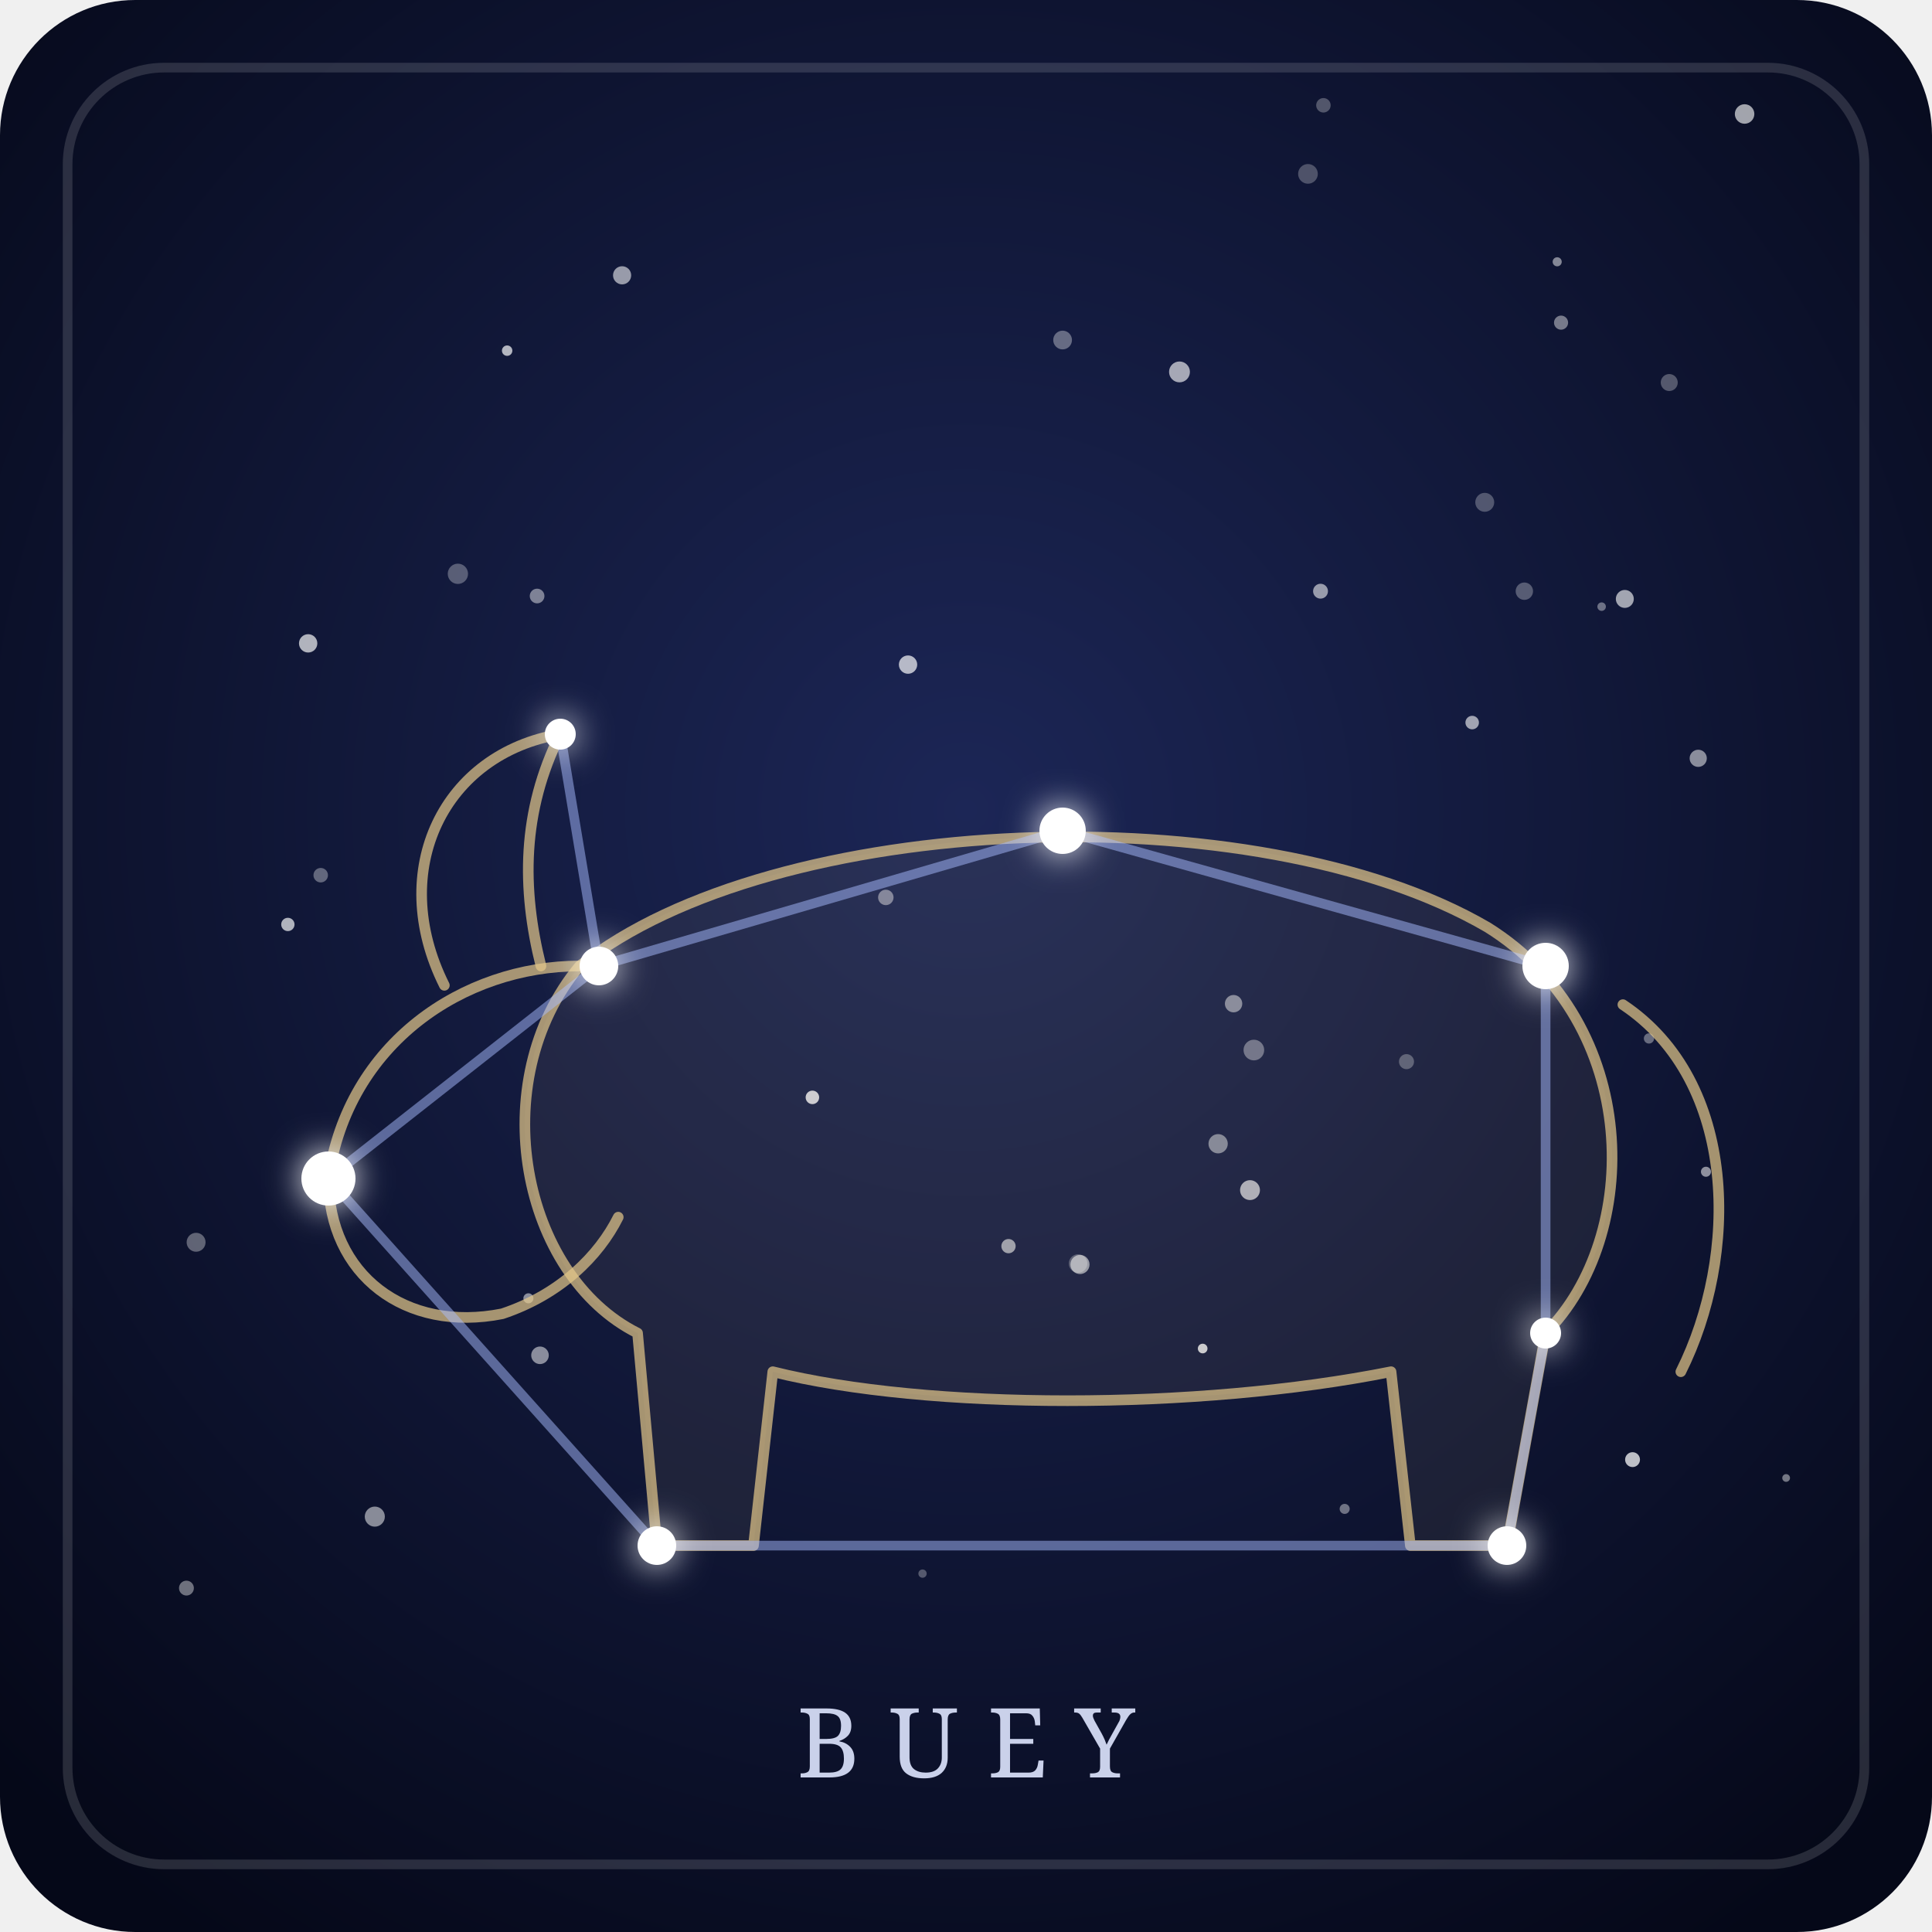
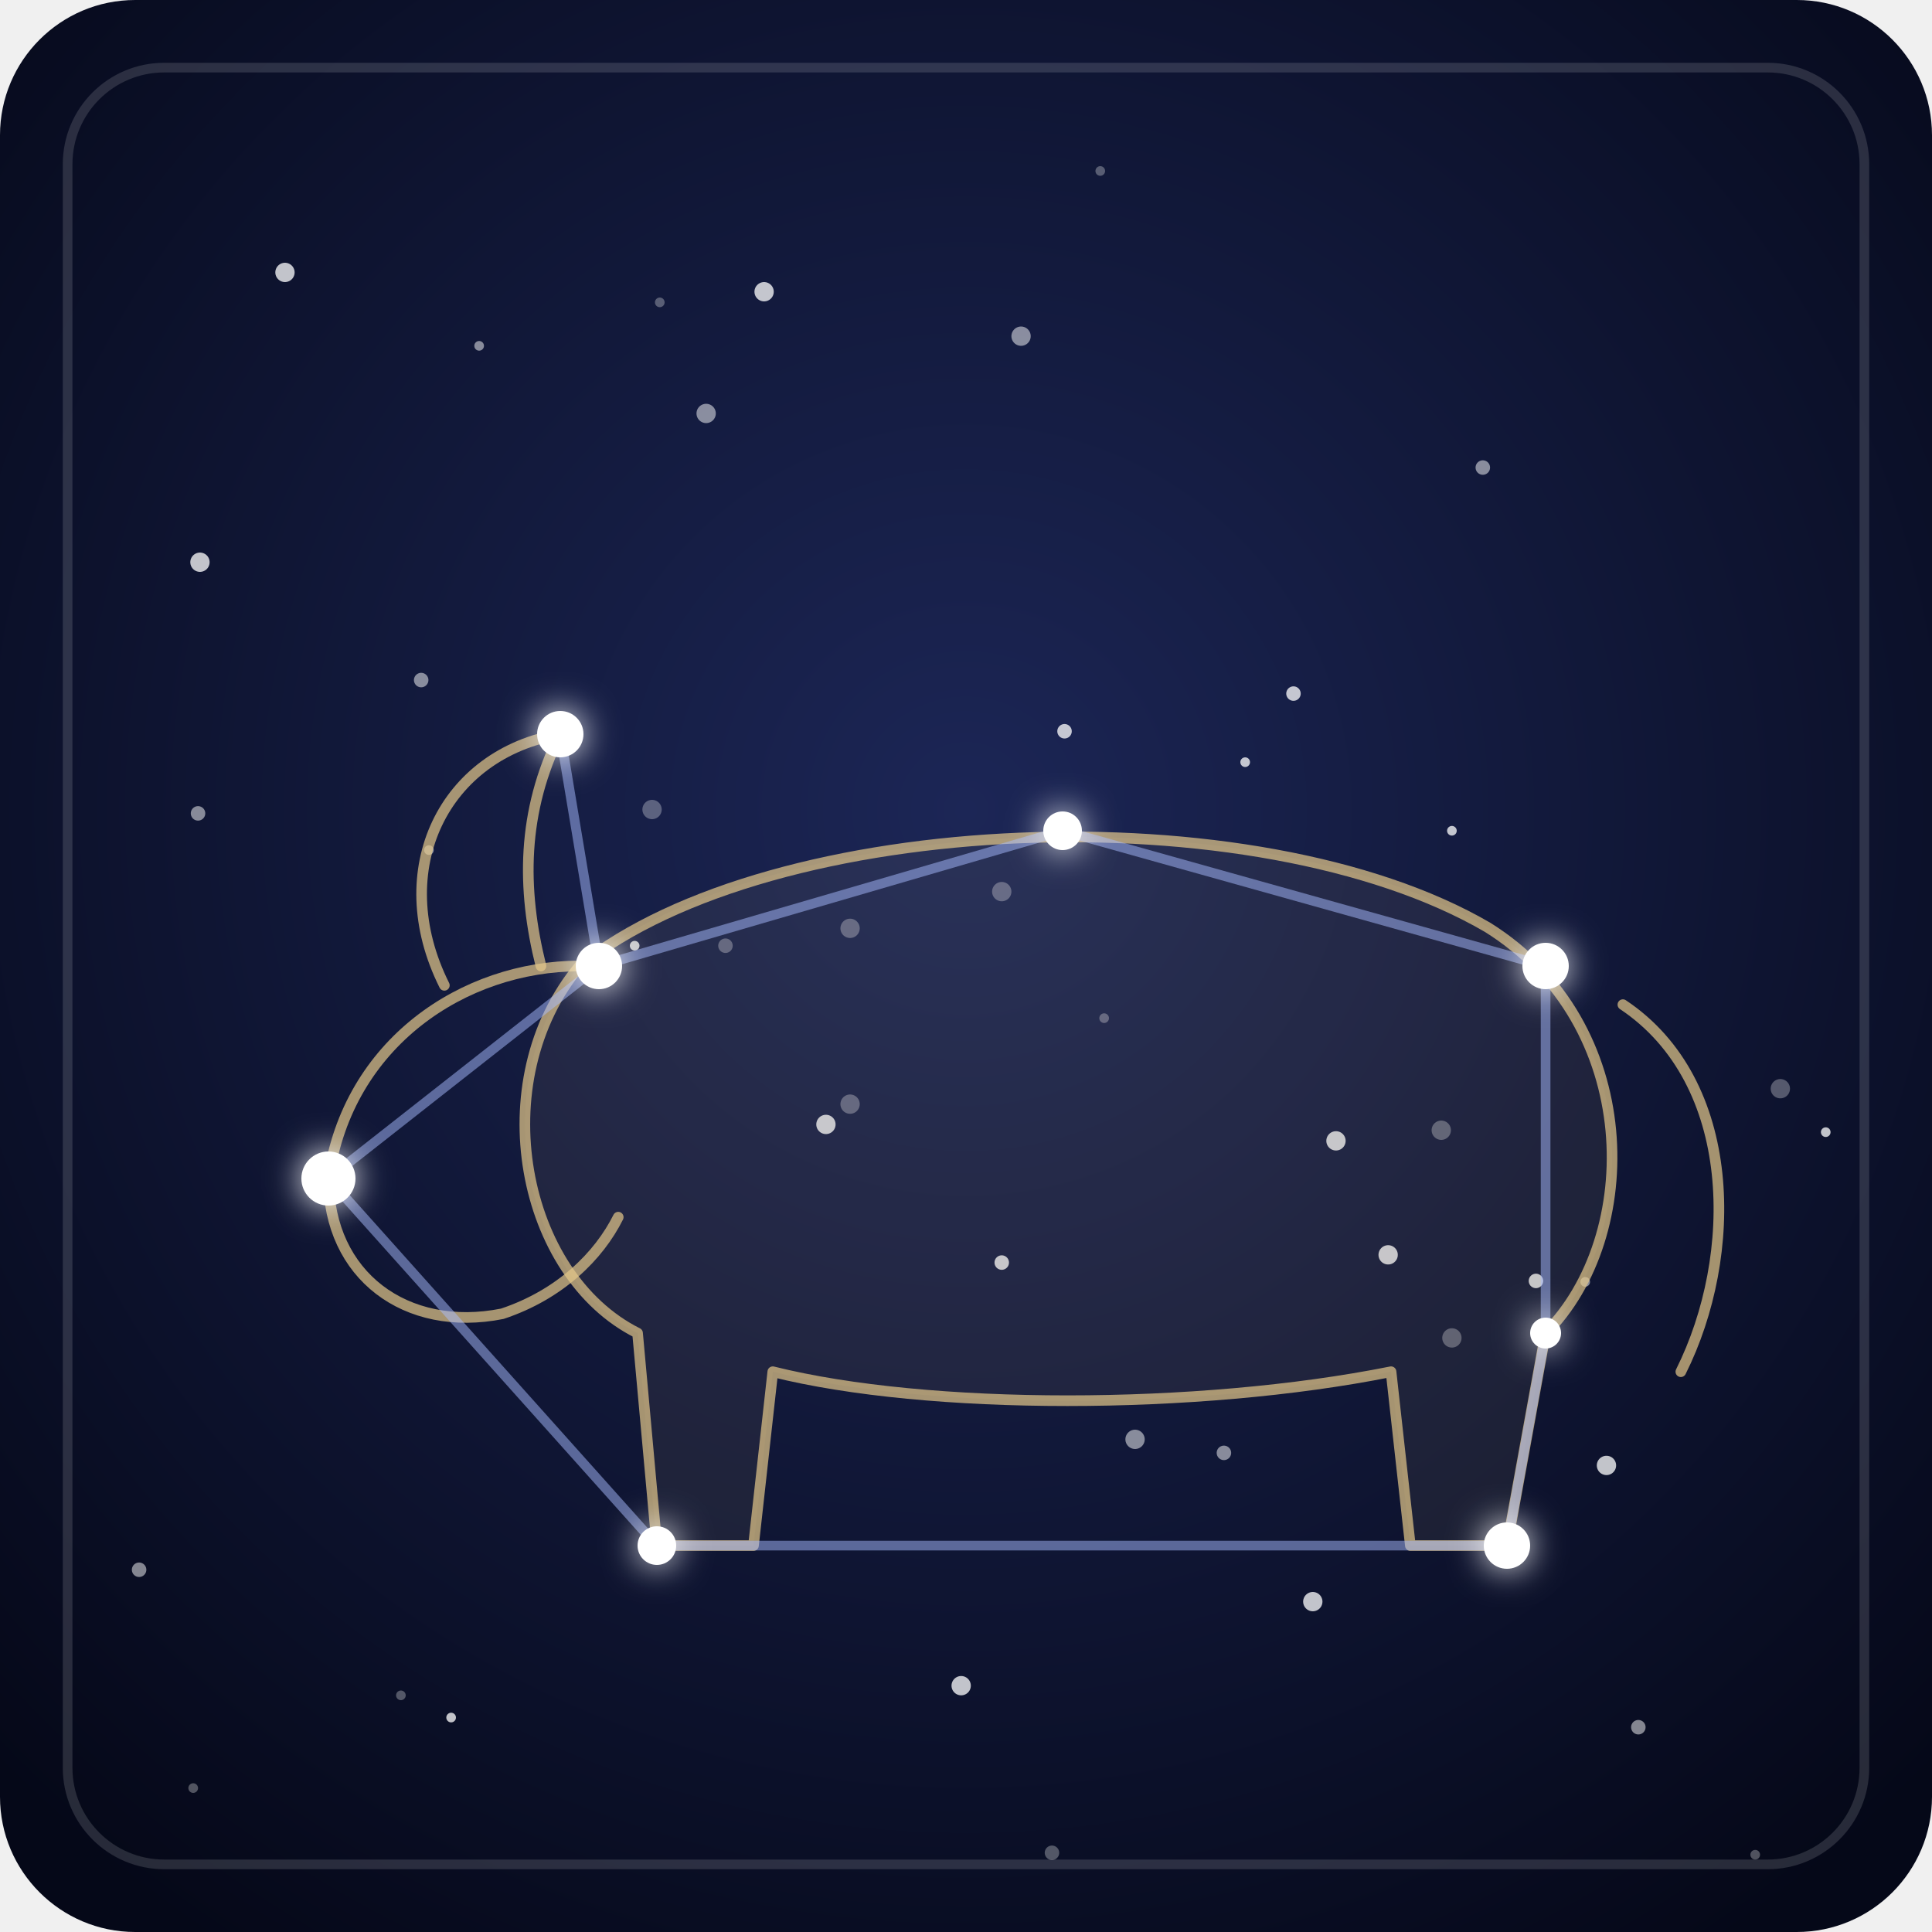
- <svg xmlns="http://www.w3.org/2000/svg" viewBox="0 0 200 200" role="img" aria-labelledby="t-buey d-buey">
+ <svg xmlns="http://www.w3.org/2000/svg" viewBox="0 0 200 200">
  <defs>
    <radialGradient id="fondo-buey" cx="50%" cy="42%" r="70%">
      <stop offset="0" stop-color="#1c2656" />
      <stop offset="1" stop-color="#050818" />
    </radialGradient>
    <filter id="brillo-buey" x="-300%" y="-300%" width="700%" height="700%">
      <feGaussianBlur stdDeviation="1.8" result="halo" />
      <feMerge>
        <feMergeNode in="halo" />
        <feMergeNode in="SourceGraphic" />
      </feMerge>
    </filter>
  </defs>
  <rect width="200" height="200" rx="14" fill="url(#fondo-buey)" />
  <rect x="7" y="7" width="186" height="186" rx="10" fill="none" stroke="#ffffff" stroke-opacity="0.14" />
-   <g fill="#ffffff">
-     <circle cx="176.6" cy="121.3" r="0.52" fill-opacity="0.53" />
-     <circle cx="94.0" cy="68.8" r="0.95" fill-opacity="0.68" />
-     <circle cx="29.8" cy="95.7" r="0.69" fill-opacity="0.67" />
-     <circle cx="111.8" cy="130.9" r="0.99" fill-opacity="0.54" />
-     <circle cx="55.9" cy="140.3" r="0.91" fill-opacity="0.51" />
-     <circle cx="126.1" cy="118.4" r="1.00" fill-opacity="0.46" />
-     <circle cx="104.4" cy="129.0" r="0.74" fill-opacity="0.57" />
-     <circle cx="157.8" cy="61.2" r="0.90" fill-opacity="0.29" />
-     <circle cx="31.9" cy="66.6" r="0.95" fill-opacity="0.67" />
-     <circle cx="137.0" cy="10.9" r="0.75" fill-opacity="0.28" />
-     <circle cx="124.5" cy="139.6" r="0.50" fill-opacity="0.77" />
-     <circle cx="122.1" cy="38.5" r="1.08" fill-opacity="0.62" />
-     <circle cx="165.8" cy="62.8" r="0.44" fill-opacity="0.39" />
-     <circle cx="135.4" cy="18.0" r="1.02" fill-opacity="0.26" />
-     <circle cx="54.7" cy="134.4" r="0.52" fill-opacity="0.51" />
-     <circle cx="170.7" cy="107.5" r="0.53" fill-opacity="0.37" />
-     <circle cx="20.3" cy="128.6" r="0.98" fill-opacity="0.34" />
-     <circle cx="175.8" cy="78.5" r="0.89" fill-opacity="0.51" />
-     <circle cx="145.6" cy="109.9" r="0.78" fill-opacity="0.29" />
-     <circle cx="111.6" cy="130.8" r="0.96" fill-opacity="0.27" />
-     <circle cx="84.1" cy="113.6" r="0.70" fill-opacity="0.77" />
-     <circle cx="95.5" cy="162.9" r="0.43" fill-opacity="0.29" />
-     <circle cx="19.3" cy="164.4" r="0.77" fill-opacity="0.41" />
-     <circle cx="38.8" cy="157.0" r="1.04" fill-opacity="0.51" />
-     <circle cx="161.2" cy="27.1" r="0.47" fill-opacity="0.49" />
-     <circle cx="127.7" cy="103.9" r="0.90" fill-opacity="0.47" />
-     <circle cx="172.8" cy="39.6" r="0.88" fill-opacity="0.29" />
-     <circle cx="33.2" cy="90.6" r="0.75" fill-opacity="0.34" />
-     <circle cx="161.6" cy="33.4" r="0.73" fill-opacity="0.43" />
-     <circle cx="139.2" cy="156.2" r="0.52" fill-opacity="0.40" />
-     <circle cx="52.5" cy="36.3" r="0.54" fill-opacity="0.68" />
-     <circle cx="110.0" cy="35.2" r="0.97" fill-opacity="0.35" />
-     <circle cx="180.6" cy="11.8" r="1.01" fill-opacity="0.62" />
-     <circle cx="169.0" cy="151.1" r="0.77" fill-opacity="0.73" />
-     <circle cx="91.7" cy="92.9" r="0.80" fill-opacity="0.43" />
-     <circle cx="47.4" cy="59.4" r="1.05" fill-opacity="0.30" />
-     <circle cx="129.8" cy="108.7" r="1.07" fill-opacity="0.37" />
-     <circle cx="64.4" cy="28.5" r="0.94" fill-opacity="0.57" />
-     <circle cx="153.7" cy="52.0" r="0.98" fill-opacity="0.27" />
-     <circle cx="152.4" cy="74.8" r="0.70" fill-opacity="0.60" />
-     <circle cx="55.6" cy="61.7" r="0.76" fill-opacity="0.45" />
-     <circle cx="136.7" cy="61.2" r="0.77" fill-opacity="0.56" />
-     <circle cx="129.4" cy="123.2" r="1.03" fill-opacity="0.64" />
-     <circle cx="168.2" cy="62.0" r="0.93" fill-opacity="0.61" />
-     <circle cx="184.9" cy="153.0" r="0.40" fill-opacity="0.43" />
-   </g>
+   <path stroke="#ffffff" stroke-opacity="0.3" stroke-width="1.0" stroke-linecap="round" d="M113.9 17.7h0M114.3 105.4h0M20.0 185.1h0M181.7 192.0h0M68.3 31.3h0M41.5 175.5h0" />
+   <path stroke="#ffffff" stroke-opacity="0.3" stroke-width="1.5" stroke-linecap="round" d="M108.9 191.8h0M75.1 97.9h0" />
+   <path stroke="#ffffff" stroke-opacity="0.3" stroke-width="2.0" stroke-linecap="round" d="M67.5 83.8h0M149.2 117.0h0M103.7 92.3h0M184.3 112.7h0M150.3 138.5h0M88.0 114.3h0M88.0 96.1h0" />
+   <path stroke="#ffffff" stroke-opacity="0.5" stroke-width="1.0" stroke-linecap="round" d="M44.4 88.0h0M49.6 35.8h0M164.1 132.7h0" />
+   <path stroke="#ffffff" stroke-opacity="0.5" stroke-width="1.5" stroke-linecap="round" d="M43.6 70.4h0M126.7 150.4h0M14.4 162.5h0M20.5 84.2h0M153.5 48.4h0M169.6 178.8h0" />
+   <path stroke="#ffffff" stroke-opacity="0.5" stroke-width="2.0" stroke-linecap="round" d="M105.7 34.8h0M117.5 149.0h0M73.1 42.8h0" />
+   <path stroke="#ffffff" stroke-opacity="0.75" stroke-width="1.0" stroke-linecap="round" d="M150.3 86.0h0M65.7 97.9h0M189.0 117.2h0M128.9 78.9h0M46.7 177.8h0" />
+   <path stroke="#ffffff" stroke-opacity="0.75" stroke-width="1.5" stroke-linecap="round" d="M133.9 71.8h0M110.2 75.7h0M103.7 130.7h0M159.0 132.6h0" />
+   <path stroke="#ffffff" stroke-opacity="0.75" stroke-width="2.0" stroke-linecap="round" d="M20.7 58.2h0M79.1 30.2h0M135.9 165.8h0M99.5 174.5h0M138.3 118.1h0M166.3 151.7h0M29.5 28.2h0M85.5 116.4h0M143.7 129.9h0" />
  <g fill="none" stroke="#e6c98b" stroke-opacity="0.7" stroke-width="1.1" stroke-linecap="round" stroke-linejoin="round">
    <path d="M60 100 C80 84 130 82 154 96 C170 106 170 128 160 138 L156 160 L146 160 L144 142 C124 146 96 146 80 142 L78 160 L68 160 L66 138 C54 132 50 112 60 100 Z" fill="#e6c98b" fill-opacity="0.07" />
    <path d="M60 100 C48 100 36 108 34 122 C34 132 42 138 52 136 C58 134 62 130 64 126" />
    <path d="M46 102 C40 90 46 78 58 76 C54 84 54 92 56 100" />
    <path d="M168 104 C180 112 180 130 174 142" />
  </g>
  <g stroke="#a9bcff" stroke-width="1" stroke-opacity="0.5" stroke-linecap="round">
    <line x1="34" y1="122" x2="62" y2="100" />
    <line x1="58" y1="76" x2="62" y2="100" />
    <line x1="62" y1="100" x2="110" y2="86" />
    <line x1="110" y1="86" x2="160" y2="100" />
    <line x1="160" y1="100" x2="160" y2="138" />
    <line x1="160" y1="138" x2="156" y2="160" />
    <line x1="156" y1="160" x2="68" y2="160" />
    <line x1="68" y1="160" x2="34" y2="122" />
  </g>
  <g fill="#ffffff" filter="url(#brillo-buey)">
    <circle cx="34" cy="122" r="2.8" />
-     <circle cx="58" cy="76" r="1.6" />
-     <circle cx="62" cy="100" r="2.0" />
-     <circle cx="110" cy="86" r="2.4" />
+     <circle cx="58" cy="76" r="2.4" />
+     <circle cx="62" cy="100" r="2.4" />
+     <circle cx="110" cy="86" r="2.0" />
    <circle cx="160" cy="100" r="2.4" />
    <circle cx="160" cy="138" r="1.6" />
-     <circle cx="156" cy="160" r="2.0" />
+     <circle cx="156" cy="160" r="2.4" />
    <circle cx="68" cy="160" r="2.0" />
  </g>
-   <text x="100" y="184" text-anchor="middle" font-family="Georgia, serif" font-size="10" letter-spacing="3" fill="#dfe6ff" fill-opacity="0.9">BUEY</text>
</svg>
